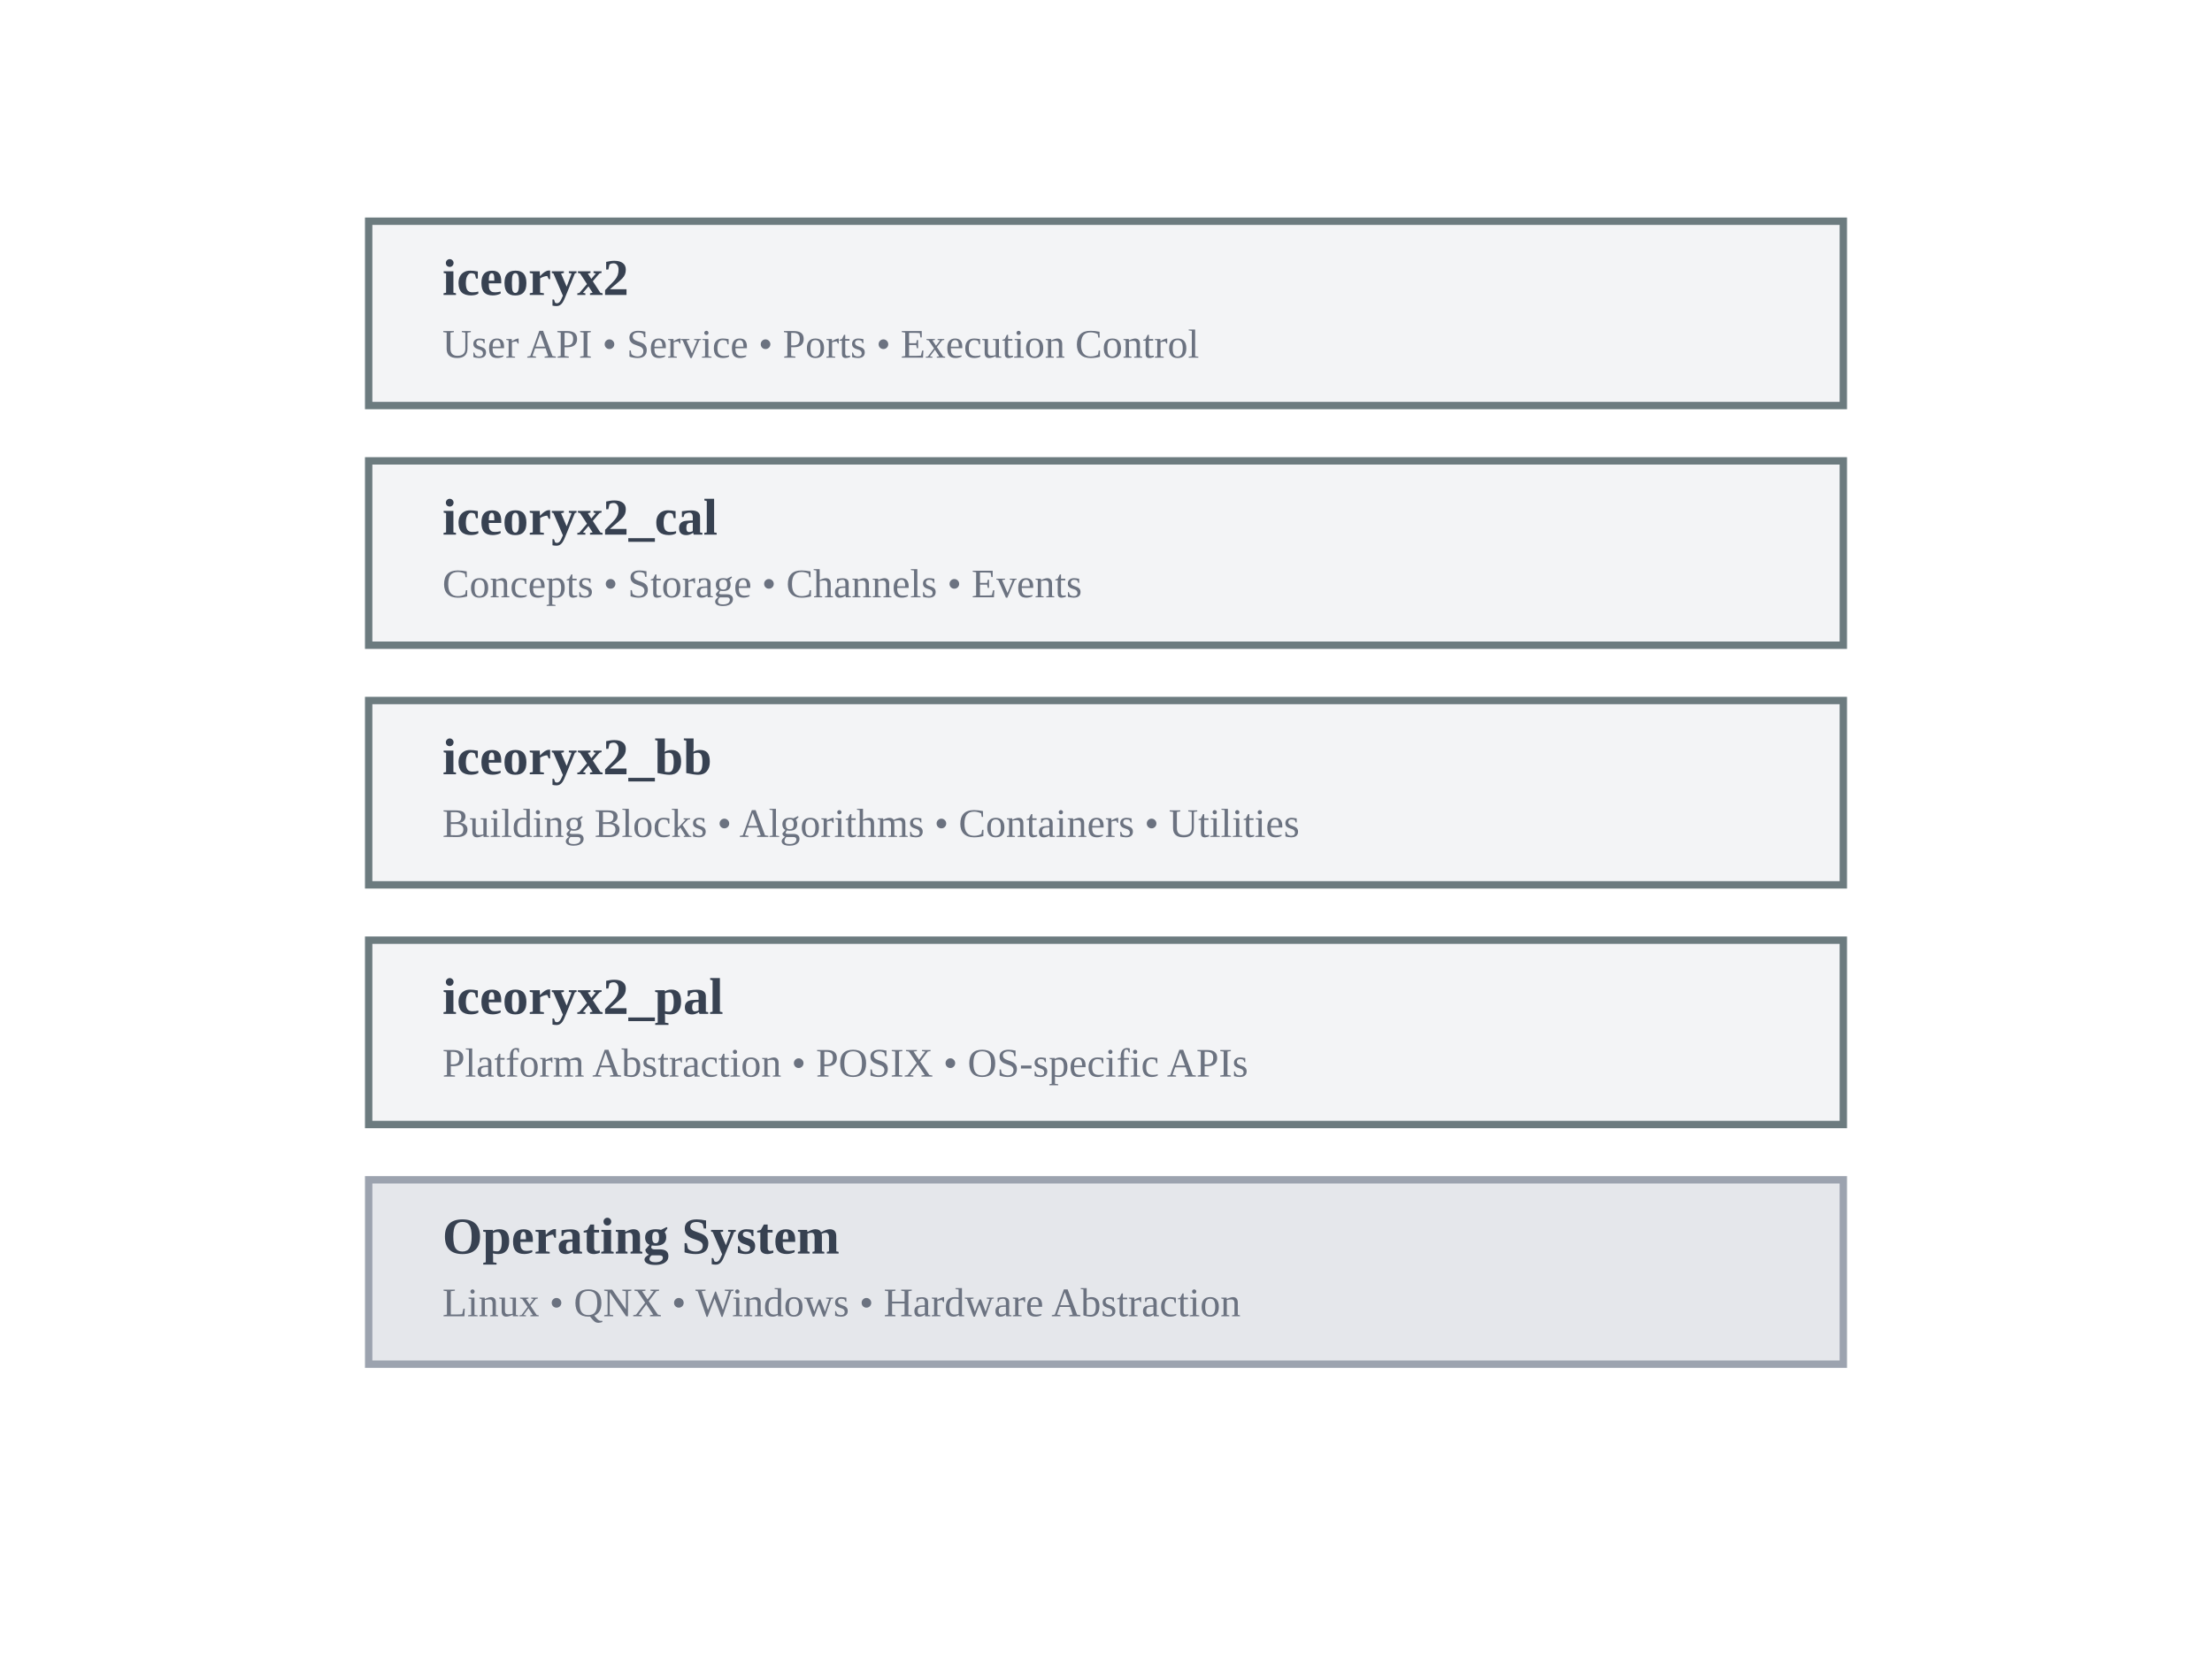
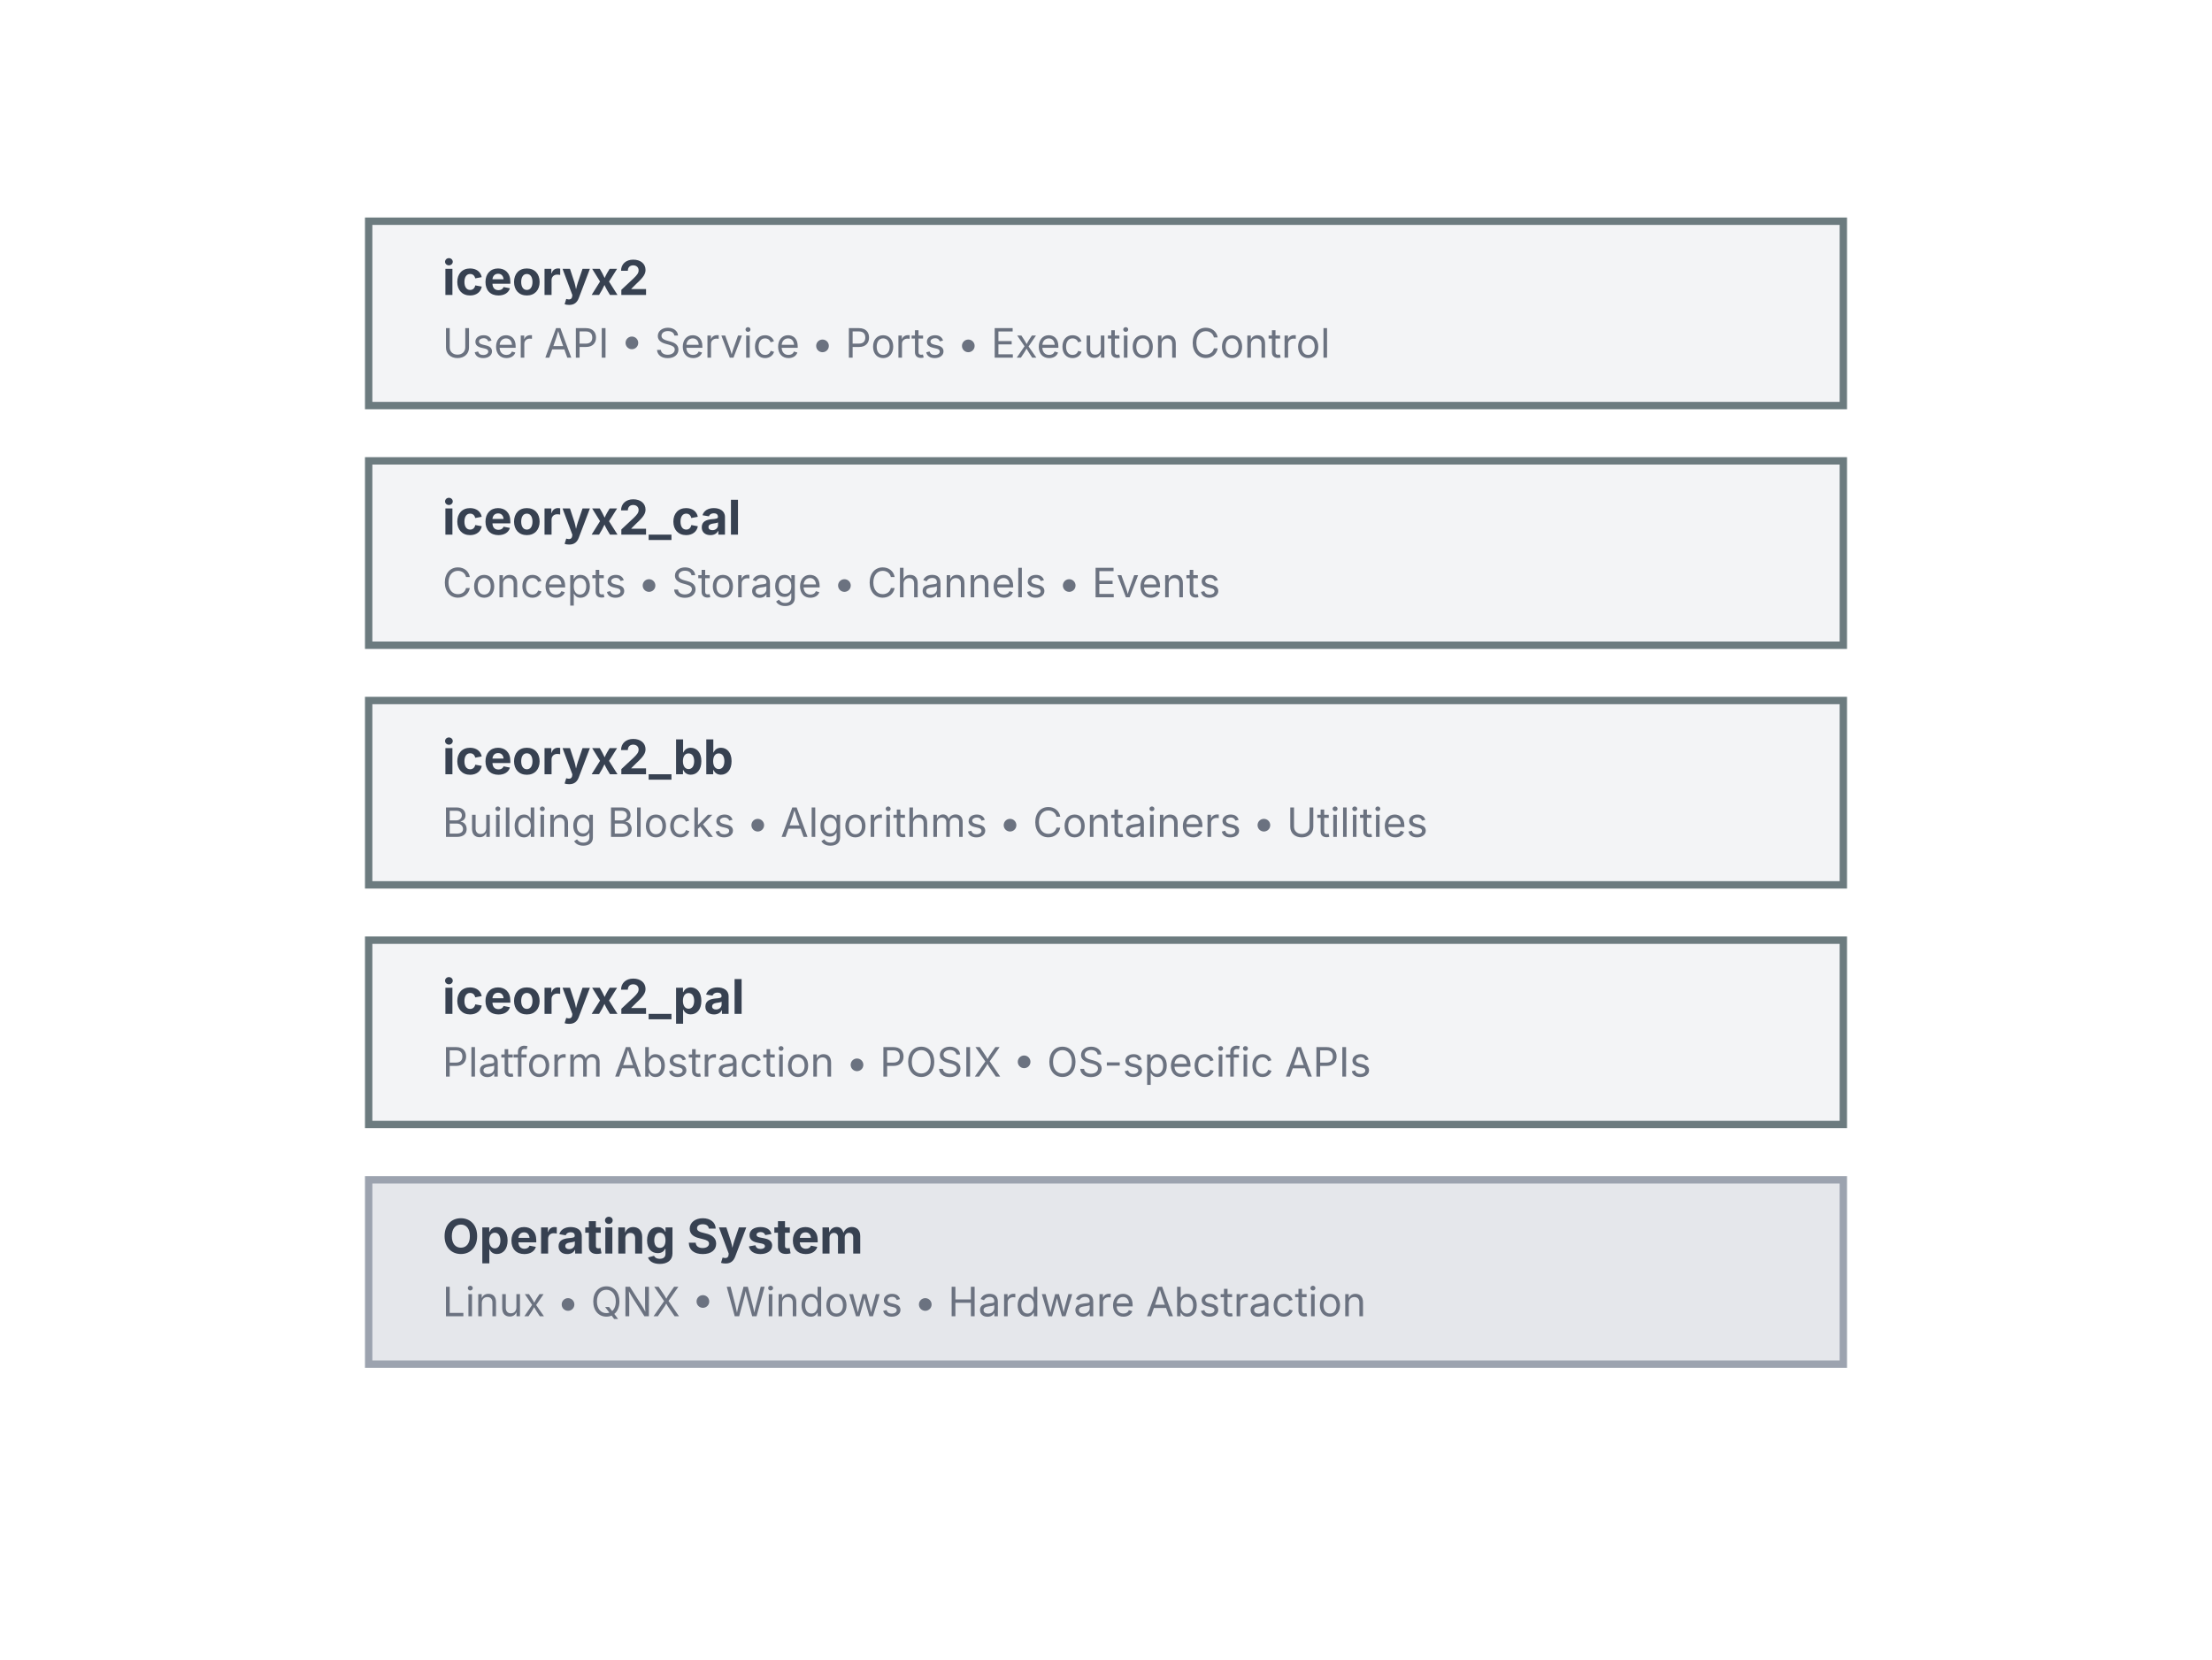
<svg xmlns="http://www.w3.org/2000/svg" viewBox="0 0 600 450">
+   <defs>
+     <style>
+       .custom-fonts {
+         font-family: Inter, -apple-system, BlinkMacSystemFont, 'Segoe UI', Roboto, sans-serif;
+       }
+     </style>
+   </defs>
  <rect width="600" height="450" fill="transparent" />
  <rect x="100" y="60" width="400" height="50" fill="#f3f4f6" stroke="#6c7b7f" stroke-width="2" />
-   <text x="120" y="80" font-size="14" font-weight="bold" fill="#374151">iceoryx2</text>
-   <text x="120" y="97" font-size="11" fill="#6b7280">User API • Service • Ports • Execution Control</text>
+   <text x="120" y="80" font-size="13" font-weight="bold" class="custom-fonts" fill="#374151">iceoryx2</text>
+   <text x="120" y="97" font-size="11" class="custom-fonts" fill="#6b7280">User API • Service • Ports • Execution Control</text>
  <rect x="100" y="125" width="400" height="50" fill="#f3f4f6" stroke="#6c7b7f" stroke-width="2" />
-   <text x="120" y="145" font-size="14" font-weight="bold" fill="#374151">iceoryx2_cal</text>
-   <text x="120" y="162" font-size="11" fill="#6b7280">Concepts • Storage • Channels • Events</text>
+   <text x="120" y="145" font-size="13" font-weight="bold" class="custom-fonts" fill="#374151">iceoryx2_cal</text>
+   <text x="120" y="162" font-size="11" class="custom-fonts" fill="#6b7280">Concepts • Storage • Channels • Events</text>
  <rect x="100" y="190" width="400" height="50" fill="#f3f4f6" stroke="#6c7b7f" stroke-width="2" />
-   <text x="120" y="210" font-size="14" font-weight="bold" fill="#374151">iceoryx2_bb</text>
-   <text x="120" y="227" font-size="11" fill="#6b7280">Building Blocks • Algorithms • Containers • Utilities</text>
+   <text x="120" y="210" font-size="13" font-weight="bold" class="custom-fonts" fill="#374151">iceoryx2_bb</text>
+   <text x="120" y="227" font-size="11" class="custom-fonts" fill="#6b7280">Building Blocks • Algorithms • Containers • Utilities</text>
  <rect x="100" y="255" width="400" height="50" fill="#f3f4f6" stroke="#6c7b7f" stroke-width="2" />
-   <text x="120" y="275" font-size="14" font-weight="bold" fill="#374151">iceoryx2_pal</text>
-   <text x="120" y="292" font-size="11" fill="#6b7280">Platform Abstraction • POSIX • OS-specific APIs</text>
+   <text x="120" y="275" font-size="13" font-weight="bold" class="custom-fonts" fill="#374151">iceoryx2_pal</text>
+   <text x="120" y="292" font-size="11" class="custom-fonts" fill="#6b7280">Platform Abstraction • POSIX • OS-specific APIs</text>
  <rect x="100" y="320" width="400" height="50" fill="#e5e7eb" stroke="#9ca3af" stroke-width="2" />
-   <text x="120" y="340" font-size="14" font-weight="bold" fill="#374151">Operating System</text>
-   <text x="120" y="357" font-size="11" fill="#6b7280">Linux • QNX • Windows • Hardware Abstraction</text>
+   <text x="120" y="340" font-size="13" font-weight="bold" class="custom-fonts" fill="#374151">Operating System</text>
+   <text x="120" y="357" font-size="11" class="custom-fonts" fill="#6b7280">Linux • QNX • Windows • Hardware Abstraction</text>
</svg>
